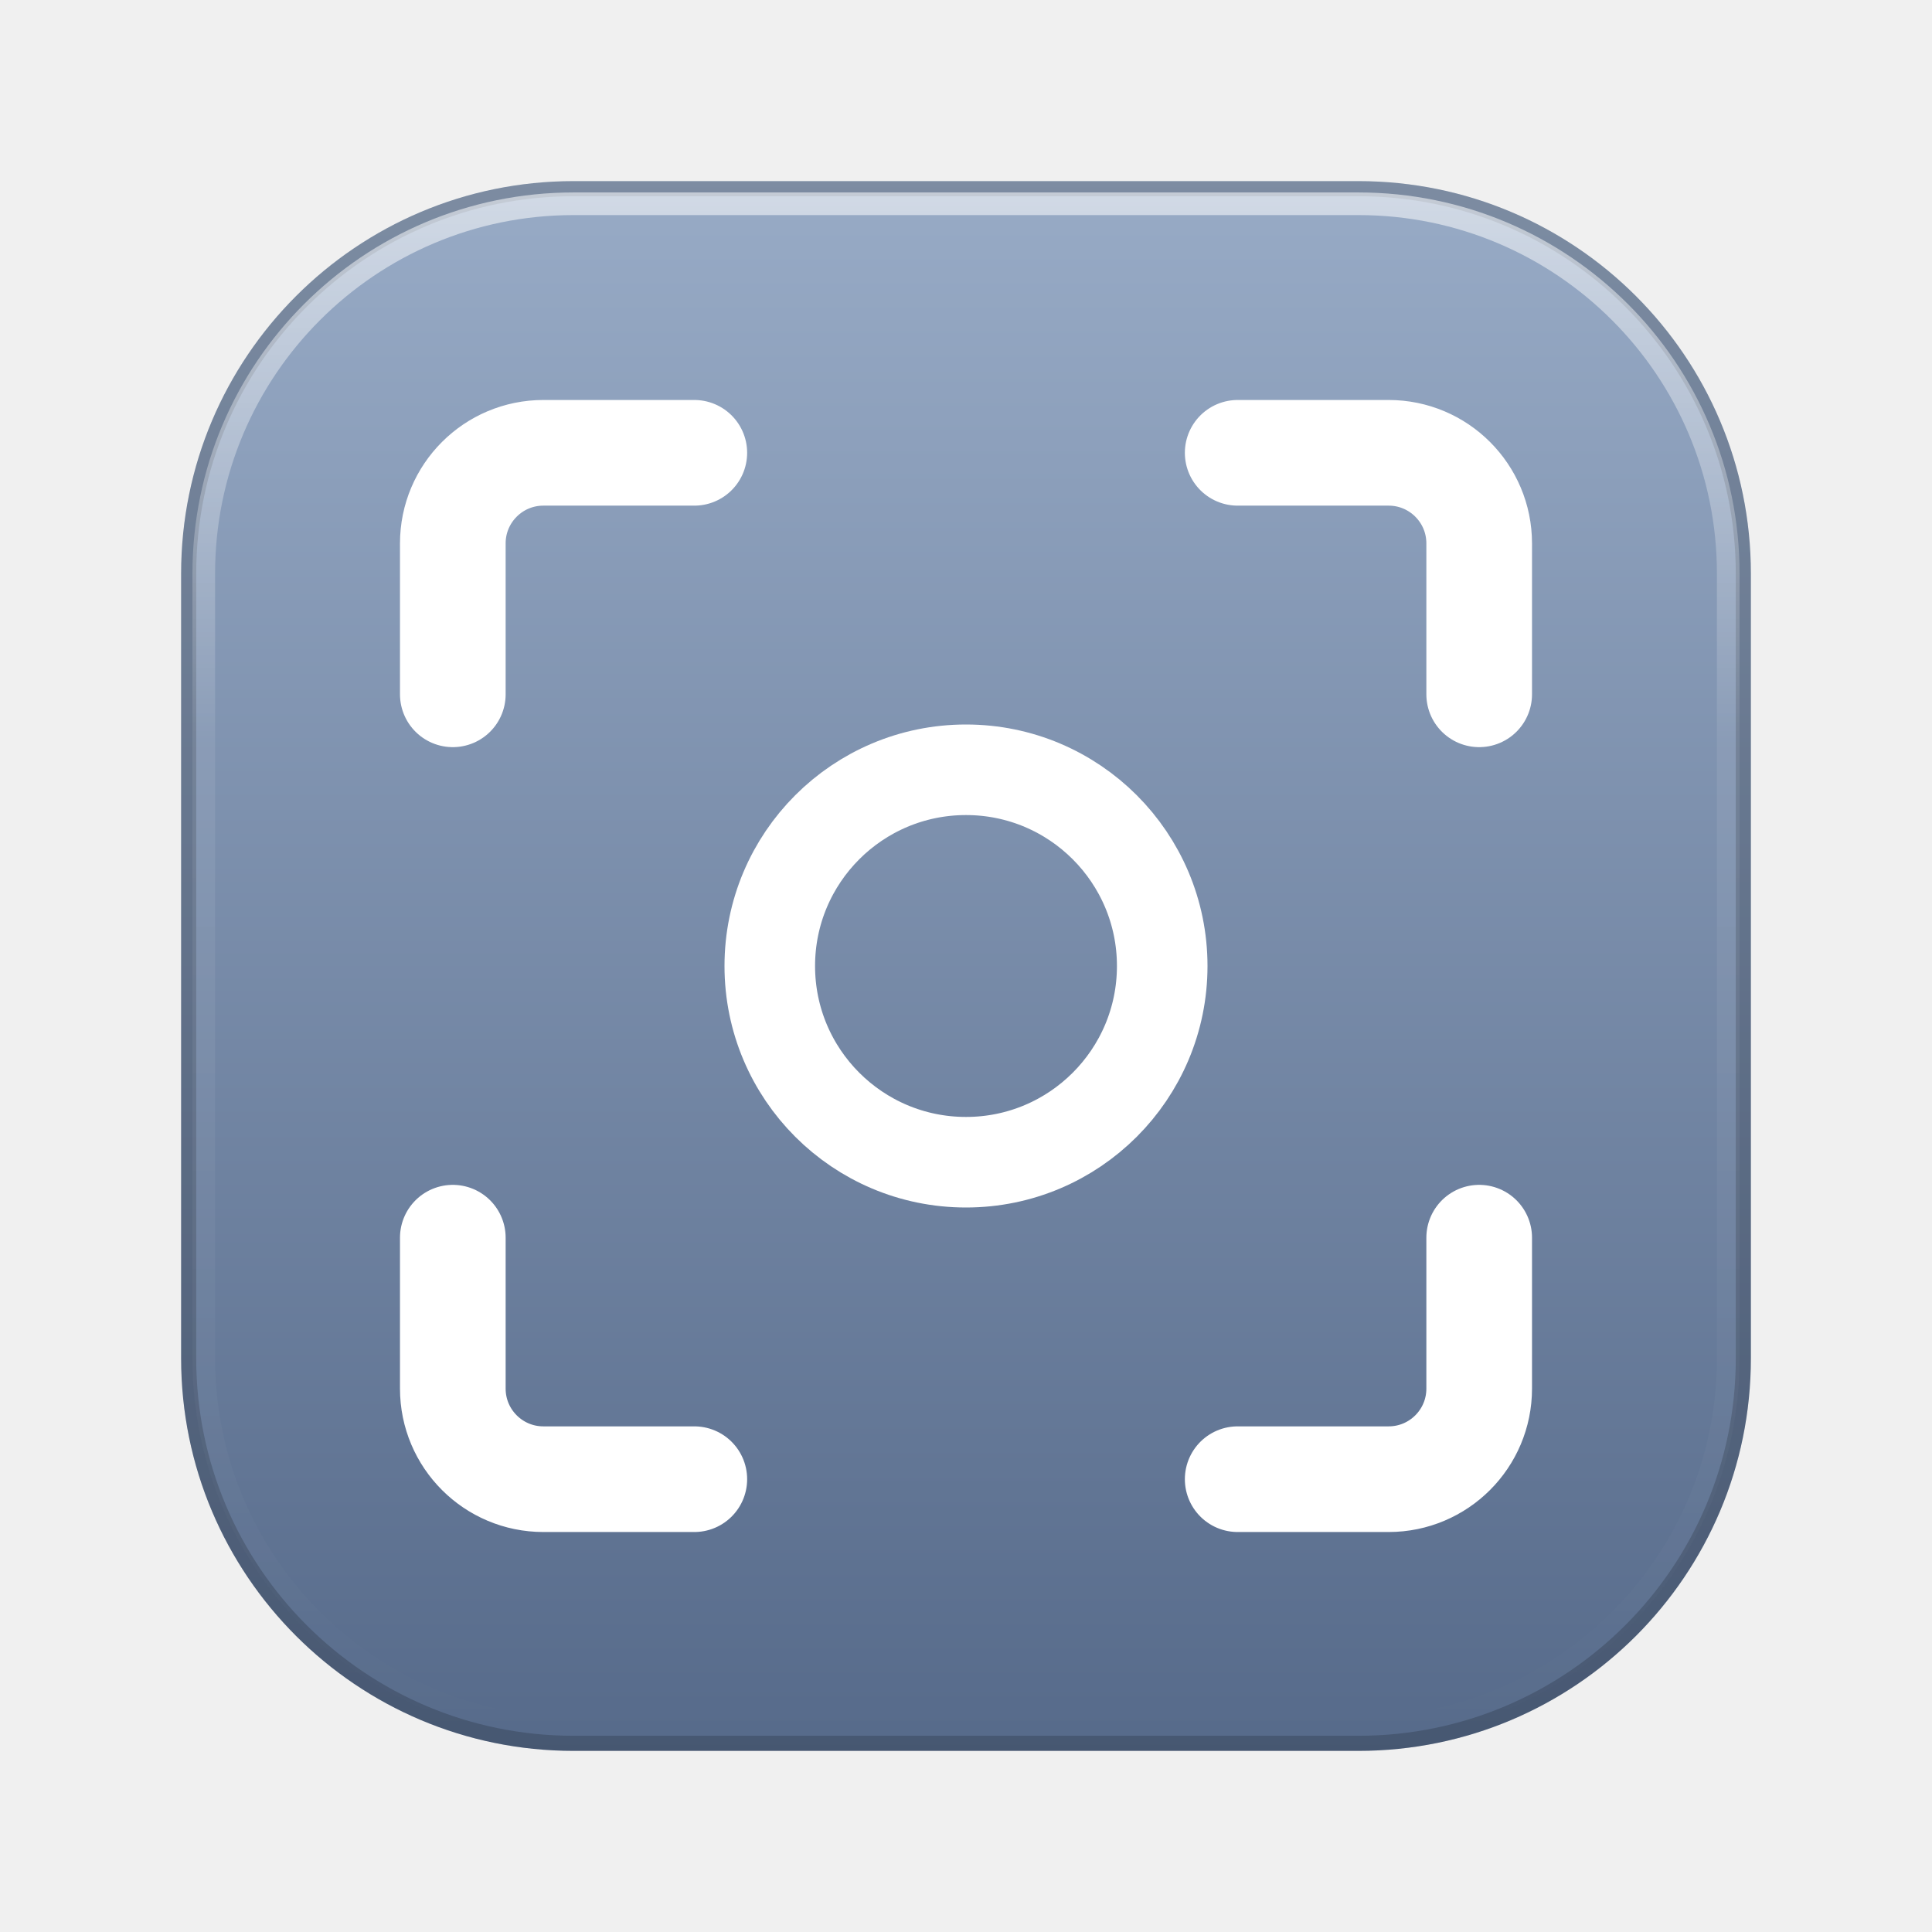
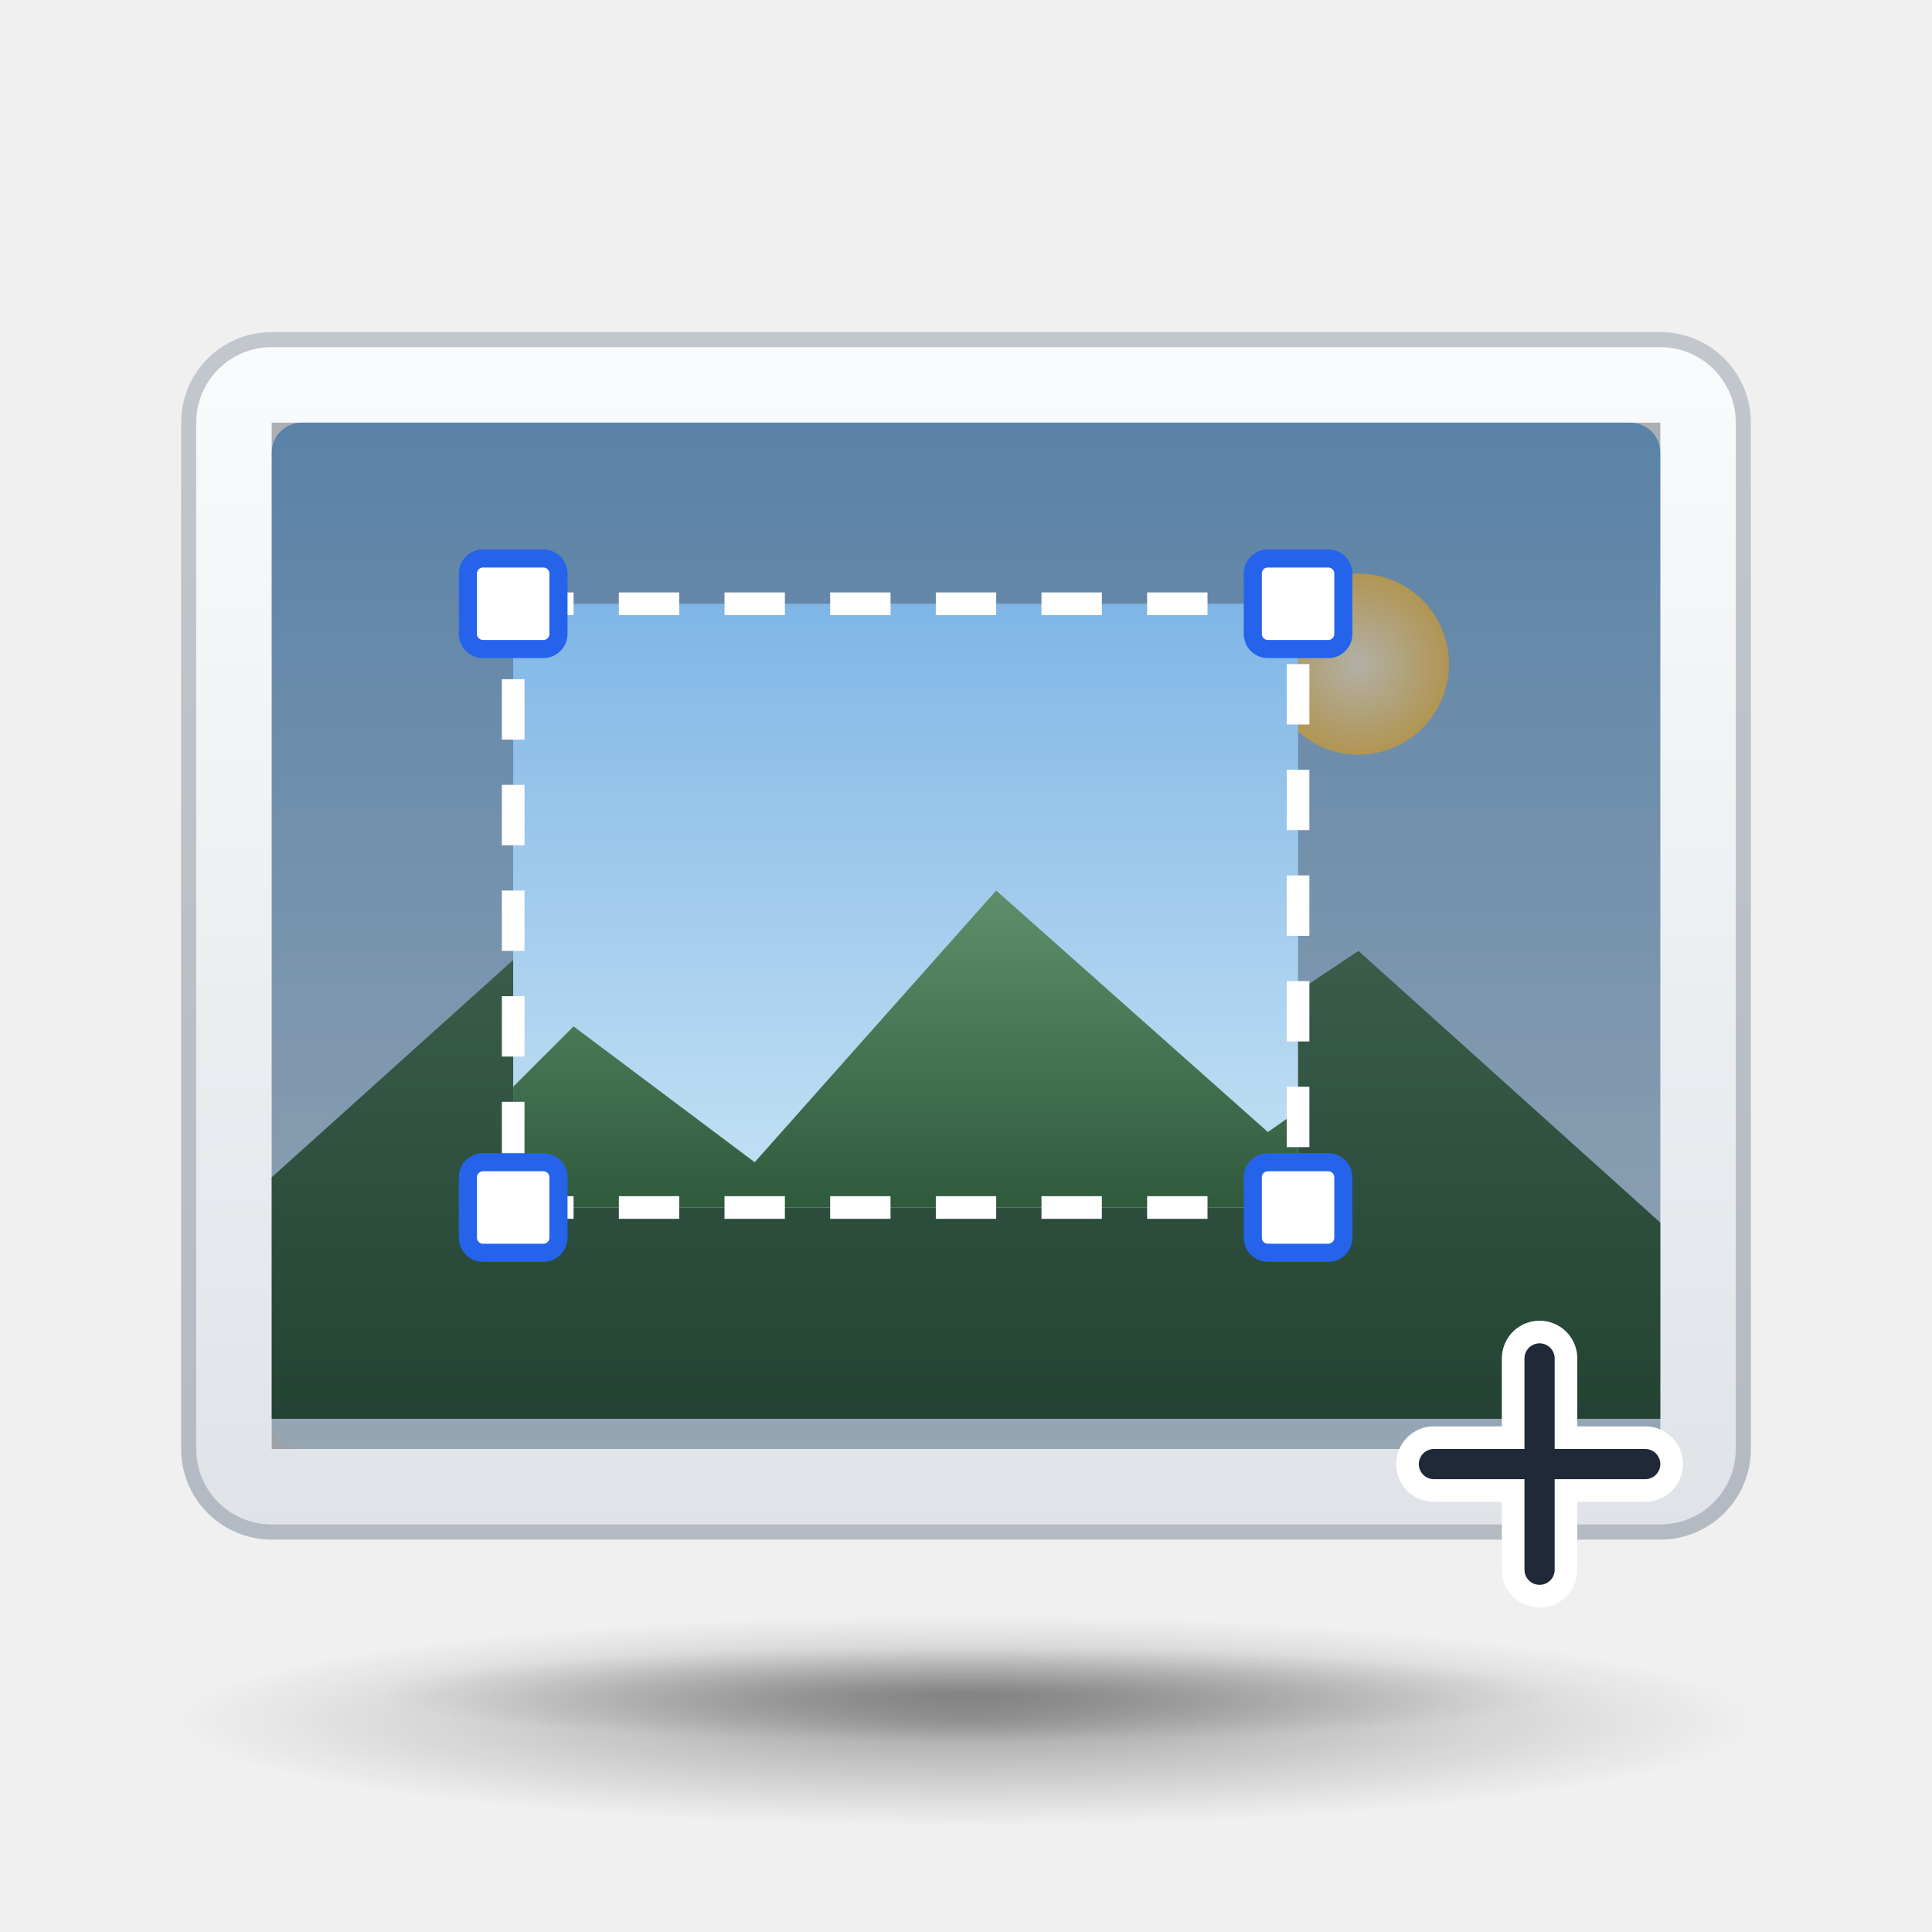
<svg xmlns="http://www.w3.org/2000/svg" viewBox="0 0 128 128" fill="none">
  <defs>
-     <linearGradient id="hl" x1="0" y1="0" x2="0" y2="1">
-       <stop offset="0" stop-color="#ffffff" stop-opacity="0.55" />
-       <stop offset="0.35" stop-color="#ffffff" stop-opacity="0.08" />
-       <stop offset="1" stop-color="#ffffff" stop-opacity="0" />
+     <radialGradient id="g1" cx="0.5" cy="0.5" r="0.5">
+       <stop offset="0" stop-color="#000000" stop-opacity="0.32" />
+       <stop offset="1" stop-color="#000000" stop-opacity="0" />
+     </radialGradient>
+     <radialGradient id="g2" cx="0.5" cy="0.5" r="0.5">
+       <stop offset="0" stop-color="#000000" stop-opacity="0.288" />
+       <stop offset="1" stop-color="#000000" stop-opacity="0" />
+     </radialGradient>
+     <linearGradient id="g3" x1="0" y1="0" x2="0" y2="1">
+       <stop offset="0" stop-color="#fafbfc" />
+       <stop offset="1" stop-color="#dfe3e8" />
    </linearGradient>
-     <linearGradient id="base" x1="0" y1="0" x2="0" y2="1">
-       <stop offset="0" stop-color="#98abc6" />
-       <stop offset="1" stop-color="#566a8a" />
+     <linearGradient id="g4" x1="0" y1="0" x2="0" y2="1">
+       <stop offset="0" stop-color="#7fb6e6" />
+       <stop offset="1" stop-color="#d8ecf8" />
+     </linearGradient>
+     <linearGradient id="g5" x1="0" y1="0" x2="0" y2="1">
+       <stop offset="0" stop-color="#5e8f6a" />
+       <stop offset="1" stop-color="#2f5a3c" />
+     </linearGradient>
+     <radialGradient id="g6" cx="0.5" cy="0.5" r="0.5">
+       <stop offset="0" stop-color="#fffbe6" />
+       <stop offset="1" stop-color="#ffd36b" />
+     </radialGradient>
+     <linearGradient id="g7" x1="0" y1="0" x2="0" y2="1">
+       <stop offset="0" stop-color="#7fb6e6" />
+       <stop offset="1" stop-color="#c6e2f4" />
+     </linearGradient>
+     <linearGradient id="g8" x1="0" y1="0" x2="0" y2="1">
+       <stop offset="0" stop-color="#5e8f6a" />
+       <stop offset="1" stop-color="#2f5a3c" />
    </linearGradient>
  </defs>
-   <rect x="12" y="12" width="104" height="104" rx="26" fill="url(#base)" />
-   <rect x="12.5" y="12.5" width="103" height="103" rx="25.5" stroke="#000000" stroke-opacity="0.18" stroke-width="1" />
-   <rect x="13.5" y="13.5" width="101" height="101" rx="24.5" stroke="url(#hl)" stroke-width="1.5" />
-   <path d="M30 46V36a6 6 0 0 1 6-6h10M82 30h10a6 6 0 0 1 6 6v10M98 82v10a6 6 0 0 1-6 6H82M46 98H36a6 6 0 0 1-6-6V82" stroke="#ffffff" stroke-width="7" stroke-linecap="round" />
-   <circle cx="64" cy="64" r="13" stroke="#ffffff" stroke-width="6" />
+   <ellipse cx="64" cy="114" rx="52" ry="7" fill="url(#g1)" />
+   <ellipse cx="64" cy="112.25" rx="39" ry="3.15" fill="url(#g2)" />
+   <rect x="12" y="22" width="104" height="80" rx="6" fill="url(#g3)" />
+   <rect x="12.5" y="22.5" width="103" height="79" rx="5.5" stroke="#7f8996" stroke-opacity="0.45" stroke-width="1" />
+   <rect x="18" y="28" width="92" height="68" rx="2" fill="url(#g4)" />
+   <path d="M18 78l20-18 12 9 16-18 18 16 6-4 20 18v13H18z" fill="url(#g5)" />
+   <path d="M66 51l-4 6 4-1 3 3 2-3z" fill="#f4f7fb" fill-opacity="0.8" />
+   <circle cx="90" cy="44" r="6" fill="url(#g6)" />
+   <rect x="18" y="28" width="92" height="68" fill="#0b1220" fill-opacity="0.32" />
+   <rect x="34" y="40" width="52" height="40" fill="url(#g7)" />
+   <path d="M34 72l4-4 12 9 16-18 18 16 2-1.4V80H34z" fill="url(#g8)" />
+   <rect x="34" y="40" width="52" height="40" stroke="#ffffff" stroke-width="1.5" stroke-dasharray="4 3" />
+   <rect x="31" y="37" width="6" height="6" rx="1" fill="#ffffff" />
+   <rect x="31" y="37" width="6" height="6" rx="1" stroke="#2563eb" stroke-width="1.2" />
+   <rect x="83" y="37" width="6" height="6" rx="1" fill="#ffffff" />
+   <rect x="83" y="37" width="6" height="6" rx="1" stroke="#2563eb" stroke-width="1.2" />
+   <rect x="31" y="77" width="6" height="6" rx="1" fill="#ffffff" />
+   <rect x="31" y="77" width="6" height="6" rx="1" stroke="#2563eb" stroke-width="1.2" />
+   <rect x="83" y="77" width="6" height="6" rx="1" fill="#ffffff" />
+   <rect x="83" y="77" width="6" height="6" rx="1" stroke="#2563eb" stroke-width="1.2" />
+   <path d="M102 90v14M95 97h14" stroke="#ffffff" stroke-width="5" stroke-linecap="round" />
+   <path d="M102 90v14M95 97h14" stroke="#1f2937" stroke-width="2" stroke-linecap="round" />
</svg>
